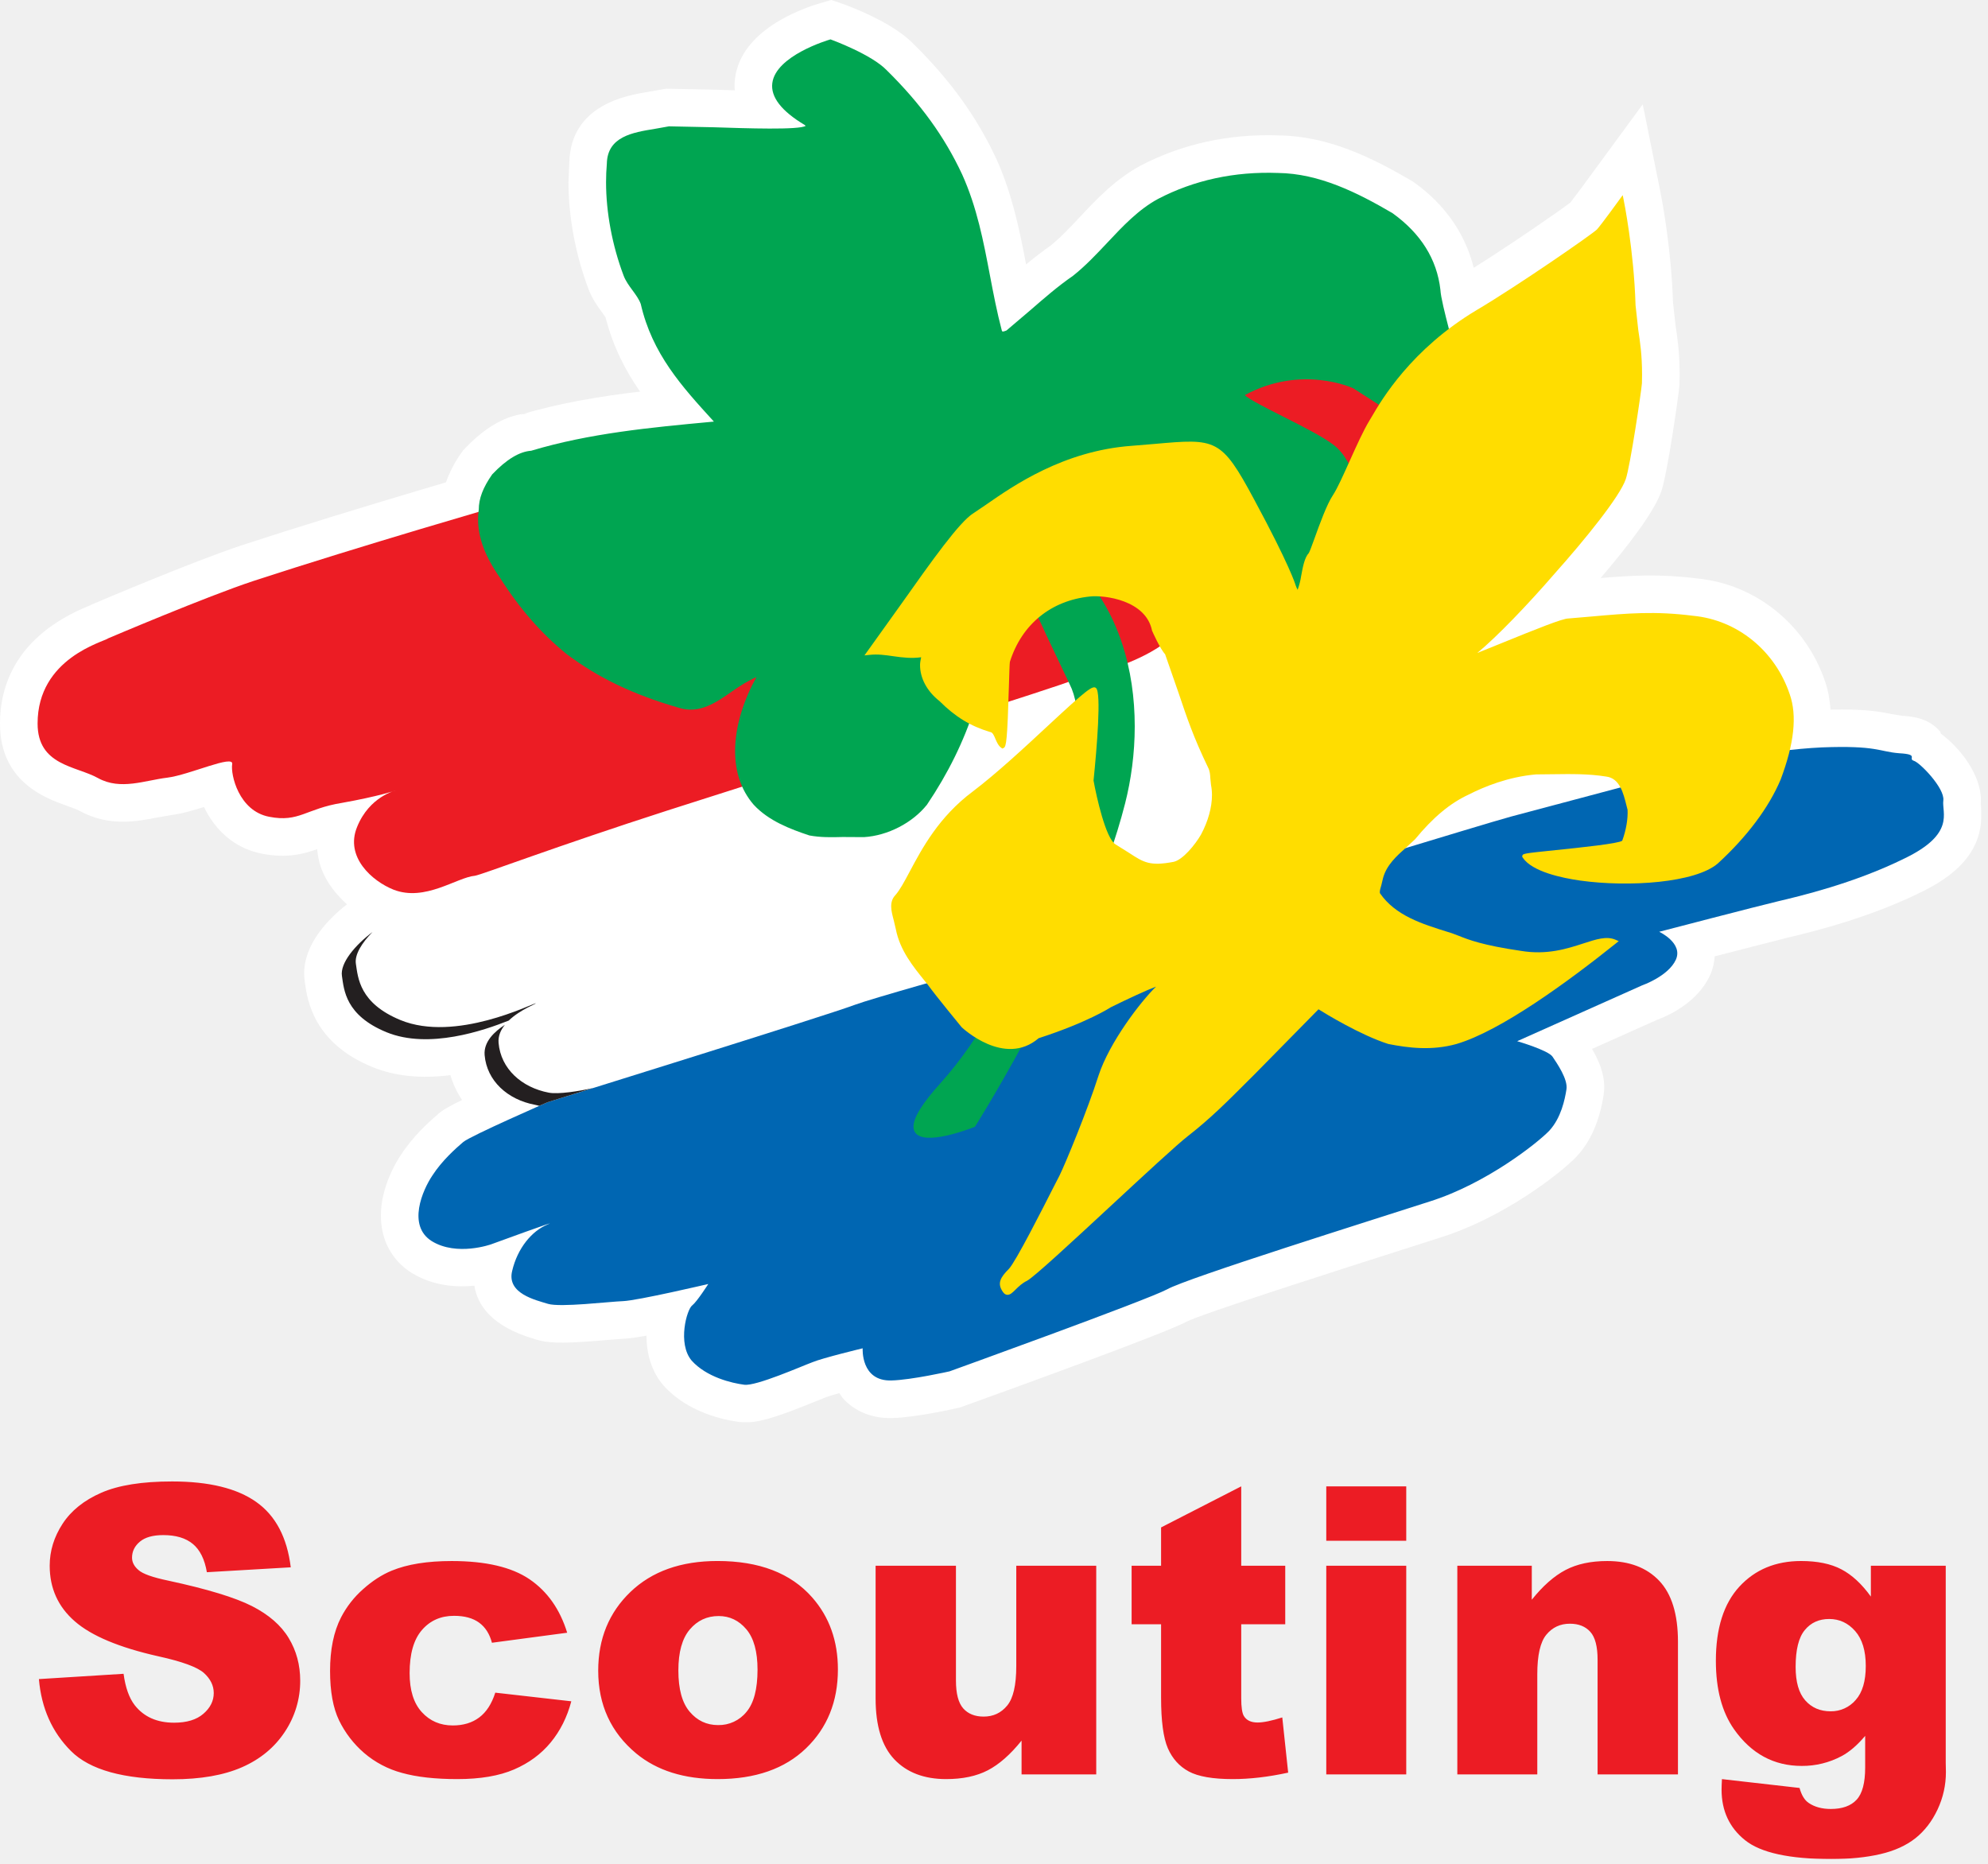
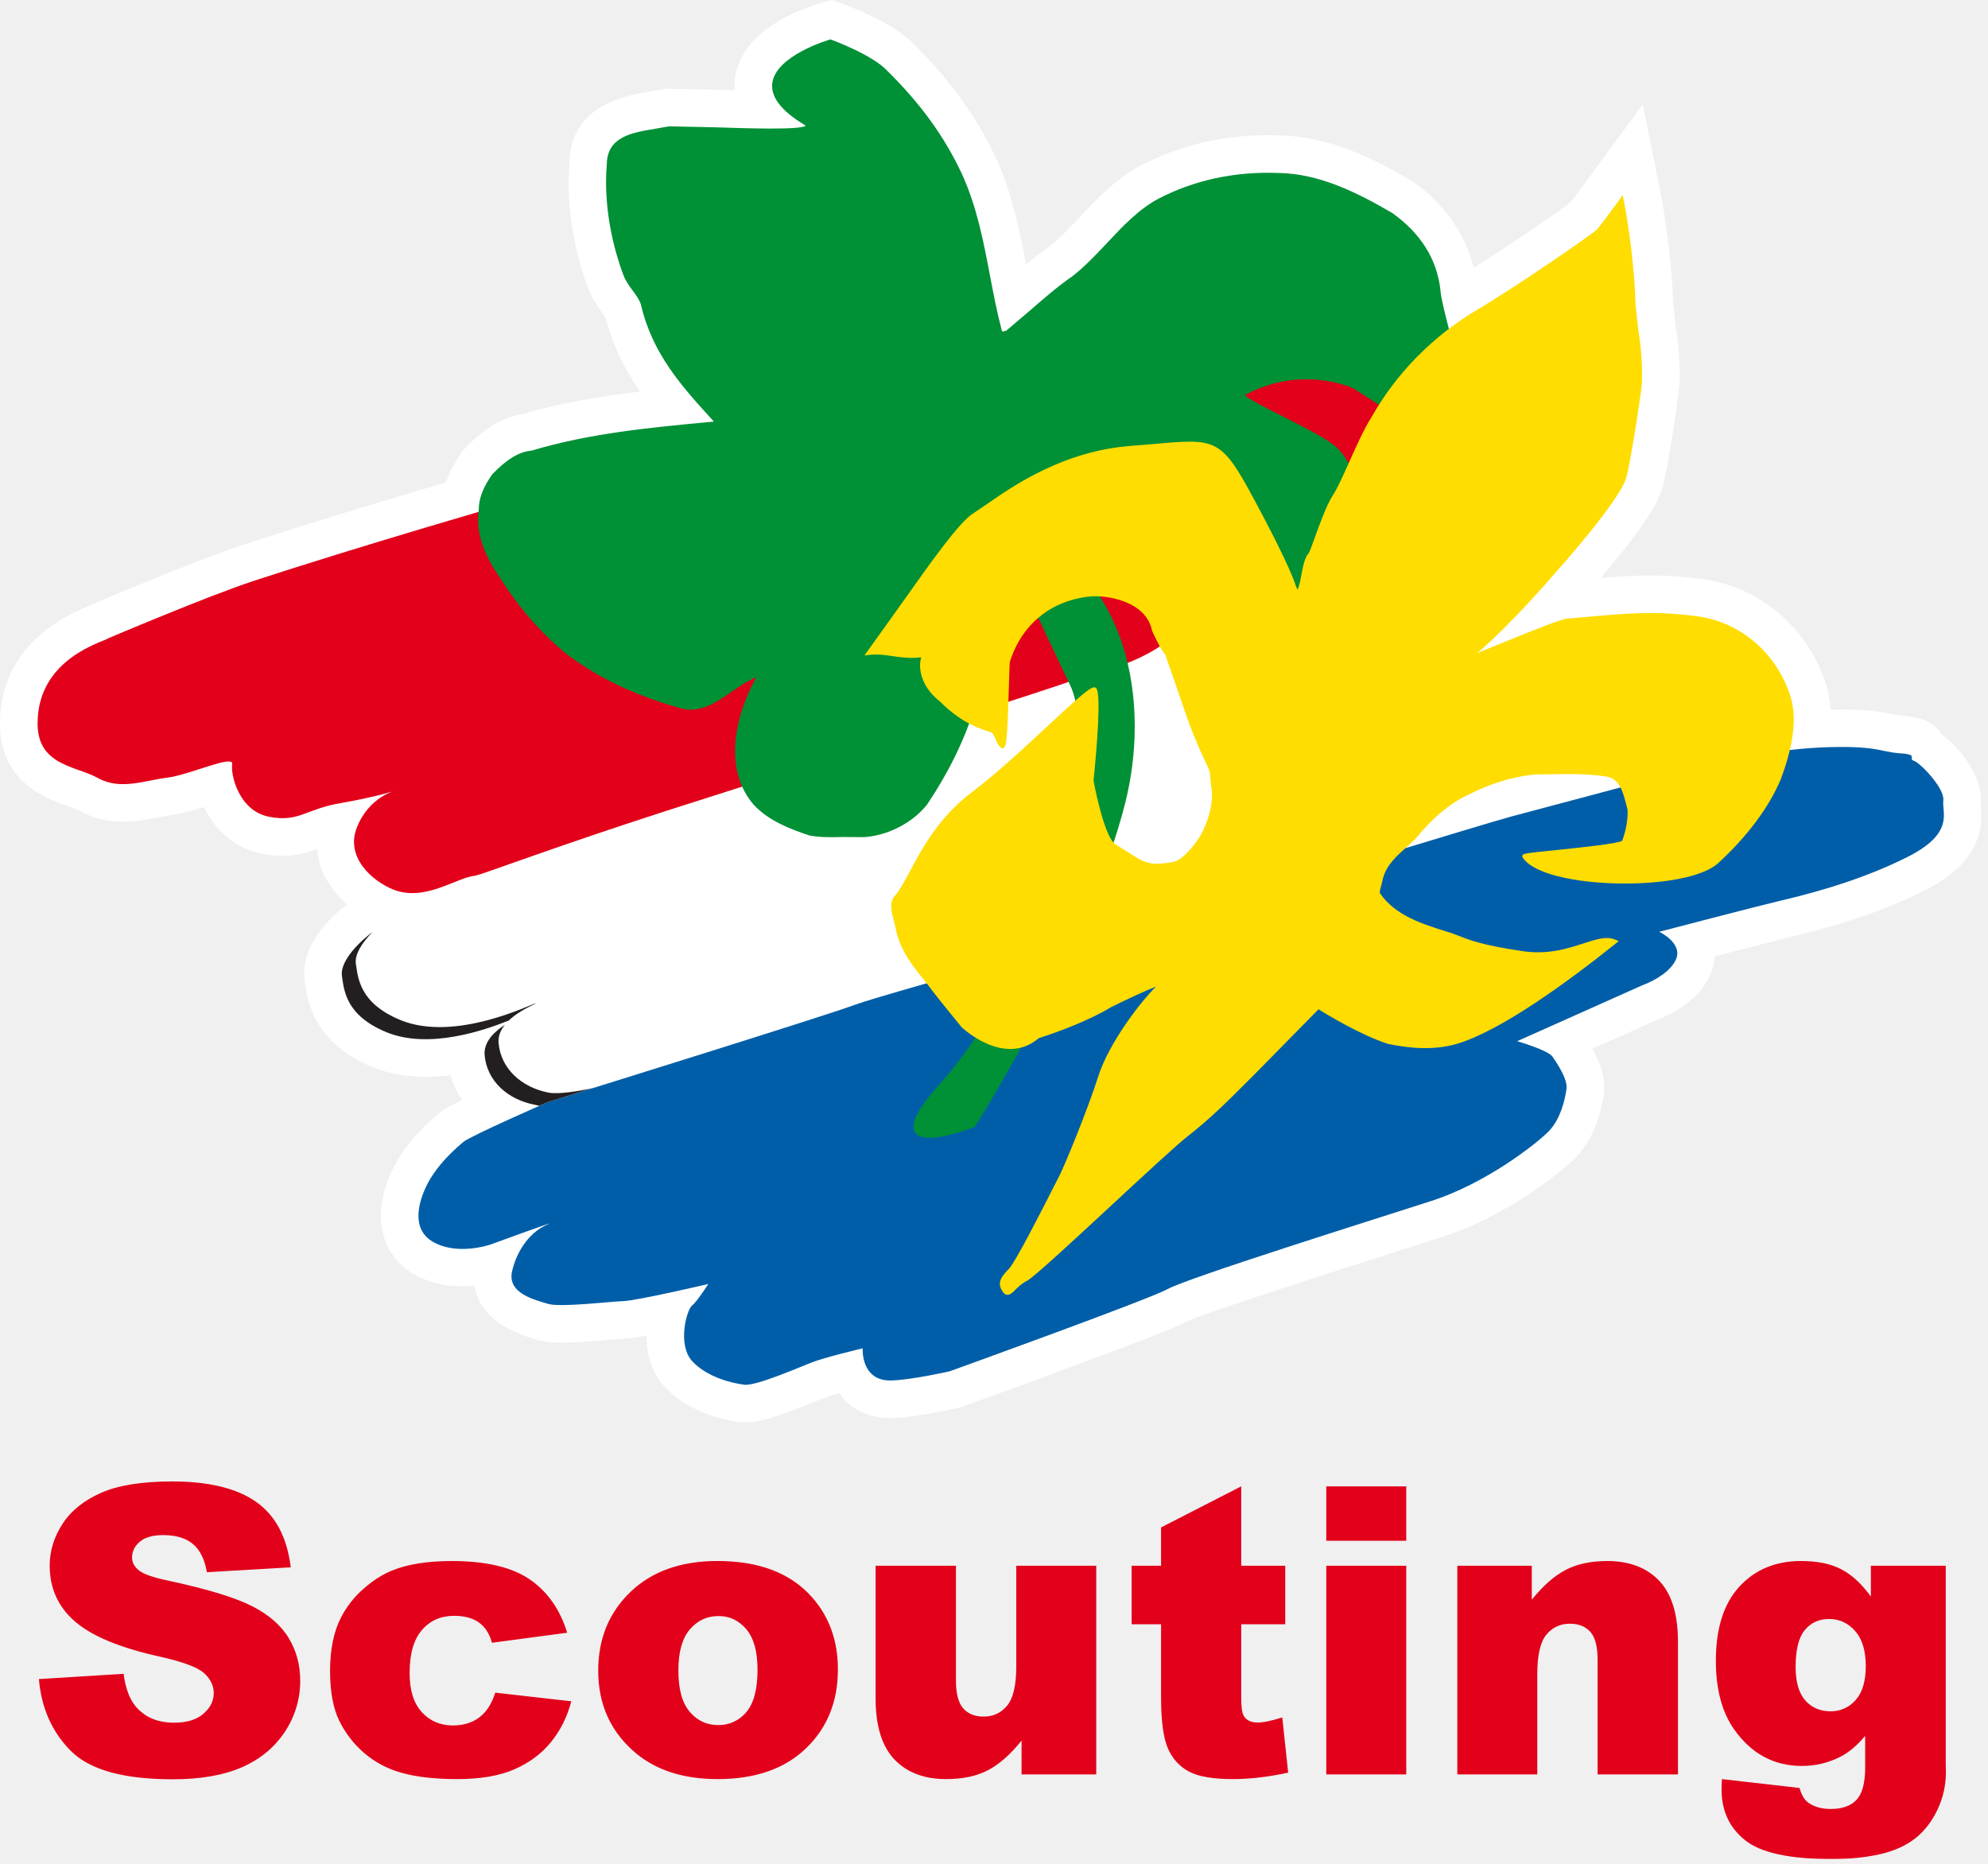
<svg xmlns="http://www.w3.org/2000/svg" xmlns:xlink="http://www.w3.org/1999/xlink" width="112" height="105" viewBox="0 0 112 105">
  <defs>
    <path id="a" d="M0 .267h111.628v80.134H0z" />
    <path id="c" d="M0 105.733h111.628V1H0z" />
  </defs>
  <g transform="translate(0 -1)" fill="none" fill-rule="evenodd">
    <g transform="translate(0 .733)">
      <mask id="b" fill="#fff">
        <use xlink:href="#a" />
      </mask>
      <path d="M46.15.467c-1.025.303-4.392 1.5-4.74 4.214a3.4 3.4 0 00-.027.439c0 .076.01.157.014.236l-1.106-.035-2.765-.057-.998.176c-1.187.192-4.39.716-4.454 4.006l-.047 1.086c0 1.955.399 4.09 1.125 6.012.214.573.54 1.014.779 1.335l.185.267c.418 1.641 1.114 2.991 1.944 4.181-2.244.27-4.51.635-6.743 1.306l.45-.085c-1.218.092-2.386.74-3.57 1.982l-.11.114-.09.13a6.68 6.68 0 00-.872 1.665c-4.615 1.367-8.413 2.535-11.495 3.544-2.717.894-8.126 3.197-8.355 3.294l-.148.063-.04.027-.081.033C.869 36.085 0 38.935 0 41.028c0 3.287 2.553 4.201 3.78 4.64.277.098.564.201.71.284 1.654.905 3.242.592 4.4.364l.786-.136c.568-.07 1.194-.255 1.816-.451.574 1.202 1.624 2.313 3.27 2.632 1.409.275 2.349.015 3.104-.257.043.423.129.844.303 1.255.29.687.777 1.317 1.38 1.853-.998.781-2.413 2.187-2.413 3.893 0 .153.01.309.035.467l.017.117c.13.91.474 3.332 3.787 4.689 1.275.522 2.75.669 4.402.458.146.499.364.97.654 1.398-.912.45-1.117.605-1.257.718l-.046.038c-.608.518-1.492 1.329-2.16 2.369-.276.415-1.11 1.807-1.11 3.393 0 .286.027.578.09.873a3.616 3.616 0 001.645 2.352c1.204.743 2.52.82 3.534.723.166 1.069.948 2.288 3.369 2.997l.154.046c.779.238 1.829.196 4.04.008l.89-.068c.268-.01.718-.076 1.243-.17 0 1.087.32 2.053.929 2.774l.044.05c1.37 1.521 3.436 1.933 4.26 2.041.92.127 2.09-.263 4.363-1.19l.556-.222a9.83 9.83 0 01.712-.214c.087.118.15.241.258.354.49.505 1.367 1.096 2.76 1.047 1.27-.033 3.415-.511 3.654-.565l.129-.029.122-.044c2.649-.954 11.38-4.119 12.547-4.746l.044-.025c.968-.488 8.716-2.96 12.023-4.016l2.38-.762c3.486-1.097 6.687-3.574 7.61-4.534l.033-.037c.773-.842 1.275-1.998 1.497-3.436a2.92 2.92 0 00.035-.454c0-.755-.294-1.47-.686-2.147 1.812-.809 3.58-1.6 3.63-1.623.65-.239 2.32-.987 3.019-2.53.164-.361.237-.716.259-1.061 1.933-.497 4.066-1.043 4.066-1.043l.066-.016c1.225-.291 4.483-1.063 7.515-2.566 2.835-1.372 3.38-2.997 3.38-4.369 0-.187-.01-.366-.025-.542l-.01-.125-.01.158c.013-.101.018-.204.018-.308 0-1.423-1.177-2.941-2.256-3.734l-.03-.105c-.684-.824-1.706-.877-2.197-.903l.054.003-.602-.098c-.78-.165-1.63-.29-3.442-.25-.042-.547-.128-1.07-.298-1.558-1.073-3.221-3.915-5.52-7.234-5.835-2.08-.261-3.69-.168-5.421-.021 1.488-1.74 3.017-3.707 3.418-4.882.349-.99.99-5.513 1.02-5.934l.005-.063.009-.581c0-1.247-.125-2.094-.23-2.778a464.91 464.91 0 00-.144-1.298c-.098-3-.6-5.662-.7-6.171l-1.004-4.98-2.996 4.083a51.484 51.484 0 01-1.082 1.45c-.596.46-3.356 2.369-5.444 3.677-.467-1.883-1.584-3.538-3.352-4.806l-.08-.057-.083-.048c-2.224-1.301-4.67-2.51-7.475-2.549-2.811-.095-5.428.477-7.78 1.704-1.428.772-2.485 1.898-3.417 2.892-.587.623-1.13 1.2-1.705 1.656l.11-.082c-.508.35-.981.722-1.437 1.1-.353-1.853-.764-3.931-1.678-5.954-1.111-2.376-2.593-4.426-4.67-6.474C50.453 1.701 48.6.905 47.586.524L47.463.48l-.634-.213-.68.2z" fill="#FFF" mask="url(#b)" />
    </g>
    <path d="M20.056 55.29c-.12-.756.876-1.845 1.902-2.568 1.057-.725 2.748-1.48 3.776-1.842 1.026-.333 1.75-.575 2.324-.756 3.323-1.147 10.813-3.774 11.114-3.894.332-.153 17.334-5.708 18.785-6.013 1.417-.3 7.518-3.017 8.155-3.562.42-.362 12.772-1.782 14.374-.996 1.568.785-.514 6.162 2.356 5.375 2.835-.783 11.685-2.173 13.254.363 1.571 2.538.304 3.807-.813 4.288-1.089.455-21.653 5.587-21.653 5.587s-29.294 7.912-30.41 8.092c-.877.154-6.916 2.026-9.213 2.778-.632.213.091-.028-1.116.334-1.54.451-1.269.211-1.964.09-1.539-.3-2.718-1.36-2.839-2.806-.12-1.42 2.266-2.236 2.085-2.236-.182 0-4.499 2.206-7.61.937-2.326-.937-2.387-2.387-2.507-3.172" fill="#FFF" />
-     <path d="M30.844 63.097s15.644-4.86 17.335-5.496c1.69-.634 20.05-5.68 21.32-5.95 1.238-.272 14.164-4.258 15.64-4.651 1.48-.392 11.238-2.99 11.238-2.99s3.11-.752 6.25-.904c3.14-.121 3.23.242 4.379.33 1.148.063.453.304.817.425.33.09 1.75 1.54 1.66 2.235-.092.695.693 1.872-2.175 3.26-2.868 1.42-5.98 2.145-7.127 2.417-1.146.27-6.705 1.72-6.705 1.72s1.36.635.939 1.572c-.424.935-1.904 1.448-1.904 1.448l-7.036 3.144s1.752.51 1.992.873c.243.364.876 1.27.784 1.84-.09.577-.302 1.605-.965 2.328-.666.695-3.563 2.99-6.734 3.988-3.17 1.025-13.682 4.316-14.798 4.95-1.12.604-12.261 4.622-12.261 4.622s-2.143.483-3.262.512c-1.75.06-1.63-1.811-1.63-1.811s-2.264.544-2.84.787c-.573.21-3.17 1.358-3.833 1.265-.696-.09-2.115-.421-2.96-1.358-.816-.966-.27-2.898.03-3.111.272-.213.905-1.206.905-1.206s-3.985.935-4.801.965c-.785.028-3.533.364-4.23.153-.692-.214-2.322-.575-2.021-1.842.302-1.302 1.117-2.265 1.993-2.627.876-.366-3.171 1.114-3.171 1.114s-1.933.696-3.351-.18c-1.39-.877-.514-2.871.03-3.684.542-.846 1.328-1.541 1.75-1.902.453-.364 4.742-2.236 4.742-2.236" fill="#0066B2" />
-     <path d="M6.105 36.957s5.525-2.354 8.183-3.23c6.099-1.994 13.62-4.168 16.097-4.893 2.354-.724 9.633-2.93 15.793-4.802 4.894-1.479 9.12-2.748 9.574-2.868 1.056-.24 22.195-6.886 22.892-6.07.693.784 2.869 2.747 2.748 5.588-.121 2.868-5.375 9.843-6.281 10.325-.938.455-16.58 3.536-16.58 3.536s8.093-3.202 8.454.12c.335 3.321-6.282 4.5-6.613 4.68-.331.212-13.136 4.228-22.74 7.308-6.372 2.052-10.48 3.623-10.871 3.685-1.026.09-2.81 1.48-4.592.784-1.206-.482-2.745-1.84-2.052-3.53.695-1.725 2.175-2.056 2.175-2.056s-.968.331-3.02.696c-2.054.331-2.417 1.115-4.108.784-1.721-.33-2.176-2.386-2.084-2.96.119-.573-2.415.604-3.655.757-1.268.151-2.627.723-3.895.028-1.237-.695-3.412-.695-3.412-3.079 0-3.686 3.716-4.593 3.987-4.803" fill="#EC1C24" />
-     <path d="M81.84 20.417l-.227-.946c-.2-.775-.444-1.738-.464-2.149-.196-1.719-1.104-3.172-2.705-4.318-1.98-1.158-4.123-2.23-6.441-2.26-2.456-.09-4.731.403-6.765 1.464-1.1.595-1.992 1.545-2.856 2.466-.606.643-1.231 1.31-1.934 1.866-.85.585-1.637 1.273-2.4 1.935l-1.346 1.144c-.03.01-.184.076-.231.055l-.031-.055c-.274-1.034-.477-2.097-.673-3.127-.356-1.874-.723-3.812-1.566-5.675-.995-2.13-2.346-3.992-4.252-5.867-.855-.882-3.033-1.683-3.124-1.718l-.038-.013-.037.011c-.126.037-3.043.91-3.24 2.453-.1.78.513 1.574 1.823 2.357a.467.467 0 00.057.05c-.361.24-3.354.14-5.17.08l-2.531-.053-.791.141c-1.257.205-2.684.433-2.71 1.971-.03.337-.044.682-.044 1.037 0 1.696.347 3.562.989 5.261.112.3.31.57.5.827.188.258.368.5.466.771.644 2.814 2.317 4.648 4.09 6.593 0 0 .02.024.03.033l-.213.02c-3.342.312-6.801.637-10.08 1.622-.663.048-1.391.485-2.196 1.331-.522.744-.757 1.368-.757 1.988-.027.18-.04.362-.04.546 0 1.036.4 2.101 1.238 3.296 1.103 1.735 2.328 3.137 3.739 4.284 1.79 1.348 3.748 2.287 6.352 3.042 1.15.355 2.089-.304 3-.942.433-.304.886-.59 1.352-.79-.676 1.215-1.2 2.711-1.2 4.16 0 1.098.296 2.161 1.05 3.031.848.913 2.062 1.37 3.134 1.727.635.117 1.239.105 1.876.088l1.203.007c1.339-.084 2.726-.8 3.546-1.826 2.38-3.527 3.579-7.284 3.579-11.194 0-.45-.017-.906-.05-1.36l.134-.298.09-.19c.15.137 1.087.98 1.087.98 1.164.912 1.219 1.031 1.875 2.482l1.326 2.795c.335.655.49 1.607.49 2.763 0 5.245-3.23 14.68-7.78 19.72-1.011 1.121-1.51 1.926-1.51 2.436 0 .132.033.243.097.336.532.766 3.046-.2 3.33-.314l.036-.013.02-.034c.064-.102 6.407-10.167 8.44-18.185.335-1.319.542-2.806.542-4.339 0-3.146-.866-6.484-3.26-8.942l-.493-.41a3.95 3.95 0 00-.68-.543c.057-.112.16-.33.215-.447 1.186.311 2.279.794 3.334 1.266 1.27.568 2.468 1.104 3.828 1.362.479.12.819.316 1.147.508.497.29.965.56 1.84.523l1.352-.144c.609-.09 1.01-.15 1.43.042.152.07.359.033.628-.114 1.167-.635 3.292-3.24 3.468-4.479.008-.07.008-.152.008-.24 0-1.055-.4-3.3-1.591-4.22-.597-.468-1.83-1.092-2.917-1.64-.865-.436-1.913-.969-2.105-1.183 3.194-1.735 6.073-.399 6.103-.386 2.994 1.93 3.968 2.555 4.312 2.728.016.011.006.036.023.044 0 0 .014-.02.019-.024.132.063.158.047.18.016l.069-.106-.137-.09c-.11-.07.112-.534.304-.943.455-.958 1.14-2.402.835-4.08m-6.687 5.662z" fill="#00A551" />
+     <path d="M30.844 63.097s15.644-4.86 17.335-5.496c1.69-.634 20.05-5.68 21.32-5.95 1.238-.272 14.164-4.258 15.64-4.651 1.48-.392 11.238-2.99 11.238-2.99s3.11-.752 6.25-.904c3.14-.121 3.23.242 4.379.33 1.148.063.453.304.817.425.33.09 1.75 1.54 1.66 2.235-.092.695.693 1.872-2.175 3.26-2.868 1.42-5.98 2.145-7.127 2.417-1.146.27-6.705 1.72-6.705 1.72s1.36.635.939 1.572c-.424.935-1.904 1.448-1.904 1.448l-7.036 3.144s1.752.51 1.992.873c.243.364.876 1.27.784 1.84-.09.577-.302 1.605-.965 2.328-.666.695-3.563 2.99-6.734 3.988-3.17 1.025-13.682 4.316-14.798 4.95-1.12.604-12.261 4.622-12.261 4.622s-2.143.483-3.262.512c-1.75.06-1.63-1.811-1.63-1.811s-2.264.544-2.84.787c-.573.21-3.17 1.358-3.833 1.265-.696-.09-2.115-.421-2.96-1.358-.816-.966-.27-2.898.03-3.111.272-.213.905-1.206.905-1.206s-3.985.935-4.801.965c-.785.028-3.533.364-4.23.153-.692-.214-2.322-.575-2.021-1.842.302-1.302 1.117-2.265 1.993-2.627.876-.366-3.171 1.114-3.171 1.114s-1.933.696-3.351-.18c-1.39-.877-.514-2.871.03-3.684.542-.846 1.328-1.541 1.75-1.902.453-.364 4.742-2.236 4.742-2.236" fill="#005ea8" />
+     <path d="M6.105 36.957s5.525-2.354 8.183-3.23c6.099-1.994 13.62-4.168 16.097-4.893 2.354-.724 9.633-2.93 15.793-4.802 4.894-1.479 9.12-2.748 9.574-2.868 1.056-.24 22.195-6.886 22.892-6.07.693.784 2.869 2.747 2.748 5.588-.121 2.868-5.375 9.843-6.281 10.325-.938.455-16.58 3.536-16.58 3.536s8.093-3.202 8.454.12c.335 3.321-6.282 4.5-6.613 4.68-.331.212-13.136 4.228-22.74 7.308-6.372 2.052-10.48 3.623-10.871 3.685-1.026.09-2.81 1.48-4.592.784-1.206-.482-2.745-1.84-2.052-3.53.695-1.725 2.175-2.056 2.175-2.056s-.968.331-3.02.696c-2.054.331-2.417 1.115-4.108.784-1.721-.33-2.176-2.386-2.084-2.96.119-.573-2.415.604-3.655.757-1.268.151-2.627.723-3.895.028-1.237-.695-3.412-.695-3.412-3.079 0-3.686 3.716-4.593 3.987-4.803" fill="#e2001a" />
+     <path d="M81.84 20.417l-.227-.946c-.2-.775-.444-1.738-.464-2.149-.196-1.719-1.104-3.172-2.705-4.318-1.98-1.158-4.123-2.23-6.441-2.26-2.456-.09-4.731.403-6.765 1.464-1.1.595-1.992 1.545-2.856 2.466-.606.643-1.231 1.31-1.934 1.866-.85.585-1.637 1.273-2.4 1.935l-1.346 1.144c-.03.01-.184.076-.231.055l-.031-.055c-.274-1.034-.477-2.097-.673-3.127-.356-1.874-.723-3.812-1.566-5.675-.995-2.13-2.346-3.992-4.252-5.867-.855-.882-3.033-1.683-3.124-1.718l-.038-.013-.037.011c-.126.037-3.043.91-3.24 2.453-.1.78.513 1.574 1.823 2.357a.467.467 0 00.057.05c-.361.24-3.354.14-5.17.08l-2.531-.053-.791.141c-1.257.205-2.684.433-2.71 1.971-.03.337-.044.682-.044 1.037 0 1.696.347 3.562.989 5.261.112.3.31.57.5.827.188.258.368.5.466.771.644 2.814 2.317 4.648 4.09 6.593 0 0 .02.024.03.033l-.213.02c-3.342.312-6.801.637-10.08 1.622-.663.048-1.391.485-2.196 1.331-.522.744-.757 1.368-.757 1.988-.027.18-.04.362-.04.546 0 1.036.4 2.101 1.238 3.296 1.103 1.735 2.328 3.137 3.739 4.284 1.79 1.348 3.748 2.287 6.352 3.042 1.15.355 2.089-.304 3-.942.433-.304.886-.59 1.352-.79-.676 1.215-1.2 2.711-1.2 4.16 0 1.098.296 2.161 1.05 3.031.848.913 2.062 1.37 3.134 1.727.635.117 1.239.105 1.876.088l1.203.007c1.339-.084 2.726-.8 3.546-1.826 2.38-3.527 3.579-7.284 3.579-11.194 0-.45-.017-.906-.05-1.36l.134-.298.09-.19c.15.137 1.087.98 1.087.98 1.164.912 1.219 1.031 1.875 2.482l1.326 2.795c.335.655.49 1.607.49 2.763 0 5.245-3.23 14.68-7.78 19.72-1.011 1.121-1.51 1.926-1.51 2.436 0 .132.033.243.097.336.532.766 3.046-.2 3.33-.314l.036-.013.02-.034c.064-.102 6.407-10.167 8.44-18.185.335-1.319.542-2.806.542-4.339 0-3.146-.866-6.484-3.26-8.942l-.493-.41a3.95 3.95 0 00-.68-.543c.057-.112.16-.33.215-.447 1.186.311 2.279.794 3.334 1.266 1.27.568 2.468 1.104 3.828 1.362.479.12.819.316 1.147.508.497.29.965.56 1.84.523l1.352-.144c.609-.09 1.01-.15 1.43.042.152.07.359.033.628-.114 1.167-.635 3.292-3.24 3.468-4.479.008-.07.008-.152.008-.24 0-1.055-.4-3.3-1.591-4.22-.597-.468-1.83-1.092-2.917-1.64-.865-.436-1.913-.969-2.105-1.183 3.194-1.735 6.073-.399 6.103-.386 2.994 1.93 3.968 2.555 4.312 2.728.016.011.006.036.023.044 0 0 .014-.02.019-.024.132.063.158.047.18.016l.069-.106-.137-.09c-.11-.07.112-.534.304-.943.455-.958 1.14-2.402.835-4.08m-6.687 5.662z" fill="#009036" />
    <path d="M100.832 40.119c-.82-2.458-2.957-4.195-5.448-4.428-2.147-.275-3.708-.138-5.686.038l-1.34.114c-.328 0-1.782.583-3.804 1.407-.478.196-.936.382-1.326.536 1.105-.91 2.863-2.742 4.352-4.465 1.72-1.927 3.676-4.343 4.01-5.322.25-.708.88-4.958.913-5.406.004-.17.007-.333.007-.487 0-1.11-.111-1.846-.212-2.508l-.154-1.4c-.093-3.112-.664-5.908-.67-5.938l-.054-.266-.161.22c-.011.015-1.027 1.419-1.29 1.713-.267.267-4.428 3.15-6.768 4.536-3.698 2.208-5.37 5.07-5.918 6.01l-.132.22c-.342.564-.737 1.438-1.116 2.283-.356.79-.69 1.538-.936 1.913-.345.51-.756 1.646-1.055 2.478-.133.366-.26.714-.307.786-.243.259-.34.792-.434 1.305a3.955 3.955 0 01-.198.769 1.731 1.731 0 01-.116-.266c-.01-.04-.327-1.106-2.333-4.822-1.856-3.46-2.14-3.437-5.61-3.13l-1.302.108c-3.832.28-6.672 2.257-8.197 3.319l-.702.474c-.79.485-2.335 2.665-4.121 5.189l-2.022 2.824.27-.028c.473-.055.914.01 1.385.078.49.07 1 .13 1.54.054-.03.146-.063.293-.063.44 0 .737.384 1.468 1.094 2.029.887.886 1.743 1.41 2.85 1.742.138.006.22.19.295.374.085.197.172.402.336.515l.062.044.08-.038c.139-.077.199-.4.29-3.51.019-.618.037-1.26.054-1.338.668-2.113 2.317-3.458 4.515-3.681.815-.088 3.152.206 3.494 1.925.01.03.464 1.047.734 1.323.003.014.762 2.19.762 2.19.466 1.388.836 2.483 1.655 4.186.11.202.123.416.135.638l.036.357c.036.18.054.372.054.569 0 .69-.215 1.47-.616 2.222-.33.574-1.03 1.43-1.548 1.54-1.34.254-1.681.032-2.503-.504l-.763-.478c-.555-.325-1.083-2.71-1.242-3.6.186-1.82.447-4.961.14-5.21-.187-.165-.54.11-2.687 2.104-1.301 1.21-2.921 2.714-4.256 3.724-1.91 1.425-2.857 3.205-3.55 4.506-.301.565-.562 1.053-.816 1.337-.361.385-.223.903-.09 1.403l.12.51c.234 1.193.96 2.09 1.665 2.96l.142.177c.475.655 1.888 2.37 1.902 2.388.035.03 2.408 2.27 4.338.618 2.72-.88 4.014-1.708 4.065-1.744.968-.478 2.027-.967 2.549-1.163-.876.85-2.63 3.145-3.241 5.012-.61 1.916-1.873 4.978-2.197 5.63l-.333.647c-.637 1.257-2.131 4.2-2.517 4.61-.486.485-.676.82-.343 1.298.069.104.149.157.24.166.165.014.303-.123.476-.294.164-.163.369-.364.643-.495.39-.204 2.533-2.19 4.798-4.29 1.807-1.675 3.675-3.407 4.283-3.876 1.25-.975 2.196-1.922 3.393-3.121l.334-.332 3.616-3.677c.386.244 2.379 1.46 3.932 1.954 1.123.222 2.449.39 3.844 0 2.486-.734 6.256-3.488 8.98-5.667l.158-.127-.184-.08c-.504-.217-1.081-.027-1.815.212-.91.294-2.043.665-3.527.414-2.15-.315-2.924-.622-3.49-.847l-.388-.146-.233-.073c-1.448-.45-2.947-.92-3.811-2.174a.176.176 0 01-.012-.07c0-.1.042-.243.089-.401l.09-.377c.198-.746.767-1.253 1.315-1.742l.494-.458c1.016-1.234 1.973-2.03 3.015-2.513.868-.443 2.225-1 3.796-1.138l.947-.01c1.03-.013 2.002-.03 3.01.132.756.099.957.898 1.15 1.67l.052.204c.026.509-.083 1.153-.301 1.739-.187.163-2.417.393-3.746.53-1.852.19-1.853.198-1.882.325l-.01.048.035.05c.52.799 2.244 1.153 3.227 1.292 2.754.386 6.506.128 7.765-.965 1.65-1.514 2.87-3.146 3.536-4.724.765-2.031.933-3.597.514-4.8" fill="#FD0" />
    <path d="M30.174 57.525c-.178.006-4.51 2.215-7.608.944-2.323-.955-2.396-2.392-2.516-3.17-.08-.521.34-1.188.938-1.792-.97.727-1.837 1.745-1.724 2.477.118.776.19 2.216 2.514 3.169 2.382.974 5.492-.103 6.883-.658.658-.633 1.629-.974 1.513-.97m3.24 4.769c-.795.184-1.963.362-2.49.264-1.538-.29-2.711-1.348-2.835-2.804-.033-.389.12-.729.356-1.021-.582.378-1.205.954-1.142 1.706.122 1.454 1.297 2.513 2.835 2.801.097.019.175.039.24.059l.466-.202s1.023-.321 2.57-.803" fill="#231F20" />
-     <path d="M2.192 95.594l4.77-.298c.104.775.314 1.364.63 1.771.516.656 1.256.984 2.215.984.714 0 1.266-.167 1.653-.504.388-.335.582-.724.582-1.167 0-.42-.184-.796-.553-1.13-.37-.33-1.226-.645-2.569-.94-2.199-.494-3.766-1.15-4.704-1.969-.943-.819-1.416-1.864-1.416-3.134 0-.833.242-1.62.726-2.363.482-.74 1.21-1.324 2.18-1.748.97-.425 2.3-.636 3.99-.636 2.072 0 3.654.385 4.742 1.157 1.09.771 1.736 1.996 1.943 3.68l-4.726.276c-.125-.73-.39-1.262-.792-1.594-.402-.333-.957-.497-1.665-.497-.582 0-1.023.123-1.318.37-.295.248-.441.548-.441.902 0 .258.12.49.364.697.236.214.797.414 1.683.598 2.191.472 3.761.95 4.71 1.433.947.483 1.638 1.083 2.069 1.8.433.715.648 1.516.648 2.4a5.15 5.15 0 01-.864 2.88c-.576.876-1.38 1.542-2.412 1.996-1.034.454-2.337.681-3.908.681-2.76 0-4.67-.53-5.732-1.594-1.063-1.063-1.665-2.413-1.805-4.05m25.711.763l4.283.487c-.235.893-.623 1.666-1.162 2.32-.538.652-1.226 1.16-2.064 1.521-.837.361-1.902.542-3.193.542-1.247 0-2.286-.116-3.116-.348a5.429 5.429 0 01-2.141-1.127 5.715 5.715 0 01-1.407-1.831c-.338-.701-.508-1.63-.508-2.787 0-1.208.206-2.216.62-3.019a5.45 5.45 0 011.24-1.587c.523-.468 1.061-.816 1.615-1.044.877-.361 2.003-.542 3.376-.542 1.919 0 3.382.342 4.389 1.028 1.006.687 1.712 1.691 2.119 3.011l-4.239.565c-.133-.502-.374-.88-.725-1.134-.351-.256-.821-.383-1.411-.383-.745 0-1.349.267-1.81.802-.462.534-.692 1.342-.692 2.424 0 .965.228 1.698.687 2.199.456.501 1.04.751 1.747.751.591 0 1.088-.15 1.49-.452.403-.303.702-.768.902-1.396m10.315-1.251c0 1.05.211 1.824.636 2.324.424.503.958.754 1.6.754a2 2 0 001.6-.742c.416-.494.624-1.287.624-2.38 0-1.019-.21-1.777-.63-2.275-.42-.498-.942-.746-1.56-.746-.658 0-1.2.253-1.628.758-.428.505-.642 1.274-.642 2.307m-4.516.011c0-1.793.605-3.27 1.815-4.433 1.21-1.16 2.845-1.744 4.903-1.744 2.354 0 4.132.684 5.335 2.05.967 1.098 1.451 2.452 1.451 4.06 0 1.808-.6 3.291-1.799 4.445-1.199 1.154-2.858 1.732-4.976 1.732-1.888 0-3.416-.479-4.582-1.439-1.432-1.188-2.147-2.746-2.147-4.67m28.058 5.844h-4.207V99.06c-.627.781-1.259 1.337-1.897 1.67-.638.332-1.423.498-2.352.498-1.24 0-2.213-.371-2.918-1.111-.703-.743-1.056-1.885-1.056-3.427v-7.483h4.526v6.465c0 .739.137 1.263.41 1.573.274.308.658.462 1.151.462.54 0 .981-.204 1.323-.618.344-.412.515-1.154.515-2.224v-5.657h4.505v11.755zm8.168-16.227v4.472h2.48v3.297h-2.48v4.166c0 .5.05.831.144.994.147.25.405.375.775.375.331 0 .796-.095 1.394-.286l.332 3.11c-1.114.243-2.154.364-3.122.364-1.12 0-1.947-.144-2.478-.43-.532-.288-.925-.724-1.18-1.31-.253-.587-.38-1.536-.38-2.847v-4.136h-1.66v-3.297h1.66V87.05l4.515-2.314z" fill="#EC1C24" />
+     <path d="M2.192 95.594l4.77-.298c.104.775.314 1.364.63 1.771.516.656 1.256.984 2.215.984.714 0 1.266-.167 1.653-.504.388-.335.582-.724.582-1.167 0-.42-.184-.796-.553-1.13-.37-.33-1.226-.645-2.569-.94-2.199-.494-3.766-1.15-4.704-1.969-.943-.819-1.416-1.864-1.416-3.134 0-.833.242-1.62.726-2.363.482-.74 1.21-1.324 2.18-1.748.97-.425 2.3-.636 3.99-.636 2.072 0 3.654.385 4.742 1.157 1.09.771 1.736 1.996 1.943 3.68l-4.726.276c-.125-.73-.39-1.262-.792-1.594-.402-.333-.957-.497-1.665-.497-.582 0-1.023.123-1.318.37-.295.248-.441.548-.441.902 0 .258.12.49.364.697.236.214.797.414 1.683.598 2.191.472 3.761.95 4.71 1.433.947.483 1.638 1.083 2.069 1.8.433.715.648 1.516.648 2.4a5.15 5.15 0 01-.864 2.88c-.576.876-1.38 1.542-2.412 1.996-1.034.454-2.337.681-3.908.681-2.76 0-4.67-.53-5.732-1.594-1.063-1.063-1.665-2.413-1.805-4.05m25.711.763l4.283.487c-.235.893-.623 1.666-1.162 2.32-.538.652-1.226 1.16-2.064 1.521-.837.361-1.902.542-3.193.542-1.247 0-2.286-.116-3.116-.348a5.429 5.429 0 01-2.141-1.127 5.715 5.715 0 01-1.407-1.831c-.338-.701-.508-1.63-.508-2.787 0-1.208.206-2.216.62-3.019a5.45 5.45 0 011.24-1.587c.523-.468 1.061-.816 1.615-1.044.877-.361 2.003-.542 3.376-.542 1.919 0 3.382.342 4.389 1.028 1.006.687 1.712 1.691 2.119 3.011l-4.239.565c-.133-.502-.374-.88-.725-1.134-.351-.256-.821-.383-1.411-.383-.745 0-1.349.267-1.81.802-.462.534-.692 1.342-.692 2.424 0 .965.228 1.698.687 2.199.456.501 1.04.751 1.747.751.591 0 1.088-.15 1.49-.452.403-.303.702-.768.902-1.396m10.315-1.251c0 1.05.211 1.824.636 2.324.424.503.958.754 1.6.754a2 2 0 001.6-.742c.416-.494.624-1.287.624-2.38 0-1.019-.21-1.777-.63-2.275-.42-.498-.942-.746-1.56-.746-.658 0-1.2.253-1.628.758-.428.505-.642 1.274-.642 2.307m-4.516.011c0-1.793.605-3.27 1.815-4.433 1.21-1.16 2.845-1.744 4.903-1.744 2.354 0 4.132.684 5.335 2.05.967 1.098 1.451 2.452 1.451 4.06 0 1.808-.6 3.291-1.799 4.445-1.199 1.154-2.858 1.732-4.976 1.732-1.888 0-3.416-.479-4.582-1.439-1.432-1.188-2.147-2.746-2.147-4.67m28.058 5.844h-4.207V99.06c-.627.781-1.259 1.337-1.897 1.67-.638.332-1.423.498-2.352.498-1.24 0-2.213-.371-2.918-1.111-.703-.743-1.056-1.885-1.056-3.427v-7.483h4.526v6.465c0 .739.137 1.263.41 1.573.274.308.658.462 1.151.462.54 0 .981-.204 1.323-.618.344-.412.515-1.154.515-2.224v-5.657h4.505v11.755zm8.168-16.227v4.472h2.48v3.297h-2.48v4.166c0 .5.05.831.144.994.147.25.405.375.775.375.331 0 .796-.095 1.394-.286l.332 3.11c-1.114.243-2.154.364-3.122.364-1.12 0-1.947-.144-2.478-.43-.532-.288-.925-.724-1.18-1.31-.253-.587-.38-1.536-.38-2.847v-4.136h-1.66v-3.297h1.66V87.05l4.515-2.314z" fill="#e2001a" />
    <mask id="d" fill="#fff">
      <use xlink:href="#c" />
    </mask>
-     <path d="M74.72 100.963h4.505V89.208H74.72v11.755zm0-13.161h4.505v-3.066H74.72v3.066zm7.383 1.406h4.195v1.915c.626-.782 1.261-1.34 1.904-1.677.642-.336 1.424-.503 2.345-.503 1.249 0 2.223.371 2.928 1.111.705.742 1.058 1.888 1.058 3.438v7.471h-4.528V94.5c0-.738-.135-1.26-.409-1.567-.273-.305-.657-.459-1.151-.459-.546 0-.988.207-1.328.62-.34.413-.509 1.155-.509 2.225v5.645h-4.505V89.208zm19.059 5.701c0 .848.181 1.476.542 1.885.361.41.838.615 1.43.615a1.82 1.82 0 001.41-.636c.38-.424.57-1.063.57-1.92 0-.856-.199-1.511-.597-1.965-.4-.454-.887-.68-1.462-.68-.576 0-1.036.207-1.378.626-.344.416-.515 1.108-.515 2.075zm4.24-5.7h4.217v11.1l.01.522c0 .736-.157 1.438-.47 2.108-.313.668-.73 1.208-1.25 1.622-.522.411-1.18.71-1.98.895-.803.185-1.719.276-2.752.276-2.362 0-3.983-.353-4.865-1.063-.88-.706-1.322-1.656-1.322-2.843 0-.148.007-.346.021-.597l4.372.498c.111.404.281.685.51.841.332.228.75.343 1.251.343.648 0 1.133-.174 1.454-.522.322-.346.482-.95.482-1.814v-1.782c-.442.524-.884.904-1.328 1.14a4.701 4.701 0 01-2.246.553c-1.57 0-2.84-.687-3.809-2.059-.686-.973-1.028-2.26-1.028-3.863 0-1.828.442-3.222 1.327-4.182.886-.96 2.044-1.44 3.476-1.44.914 0 1.67.155 2.263.466.595.31 1.15.822 1.666 1.538V89.21z" fill="#EC1C24" mask="url(#d)" />
+     <path d="M74.72 100.963h4.505V89.208H74.72v11.755zm0-13.161h4.505v-3.066H74.72v3.066zm7.383 1.406h4.195v1.915c.626-.782 1.261-1.34 1.904-1.677.642-.336 1.424-.503 2.345-.503 1.249 0 2.223.371 2.928 1.111.705.742 1.058 1.888 1.058 3.438v7.471h-4.528V94.5c0-.738-.135-1.26-.409-1.567-.273-.305-.657-.459-1.151-.459-.546 0-.988.207-1.328.62-.34.413-.509 1.155-.509 2.225v5.645h-4.505V89.208zm19.059 5.701c0 .848.181 1.476.542 1.885.361.41.838.615 1.43.615a1.82 1.82 0 001.41-.636c.38-.424.57-1.063.57-1.92 0-.856-.199-1.511-.597-1.965-.4-.454-.887-.68-1.462-.68-.576 0-1.036.207-1.378.626-.344.416-.515 1.108-.515 2.075zm4.24-5.7h4.217v11.1l.01.522c0 .736-.157 1.438-.47 2.108-.313.668-.73 1.208-1.25 1.622-.522.411-1.18.71-1.98.895-.803.185-1.719.276-2.752.276-2.362 0-3.983-.353-4.865-1.063-.88-.706-1.322-1.656-1.322-2.843 0-.148.007-.346.021-.597l4.372.498c.111.404.281.685.51.841.332.228.75.343 1.251.343.648 0 1.133-.174 1.454-.522.322-.346.482-.95.482-1.814v-1.782c-.442.524-.884.904-1.328 1.14a4.701 4.701 0 01-2.246.553c-1.57 0-2.84-.687-3.809-2.059-.686-.973-1.028-2.26-1.028-3.863 0-1.828.442-3.222 1.327-4.182.886-.96 2.044-1.44 3.476-1.44.914 0 1.67.155 2.263.466.595.31 1.15.822 1.666 1.538V89.21z" fill="#e2001a" mask="url(#d)" />
  </g>
</svg>
